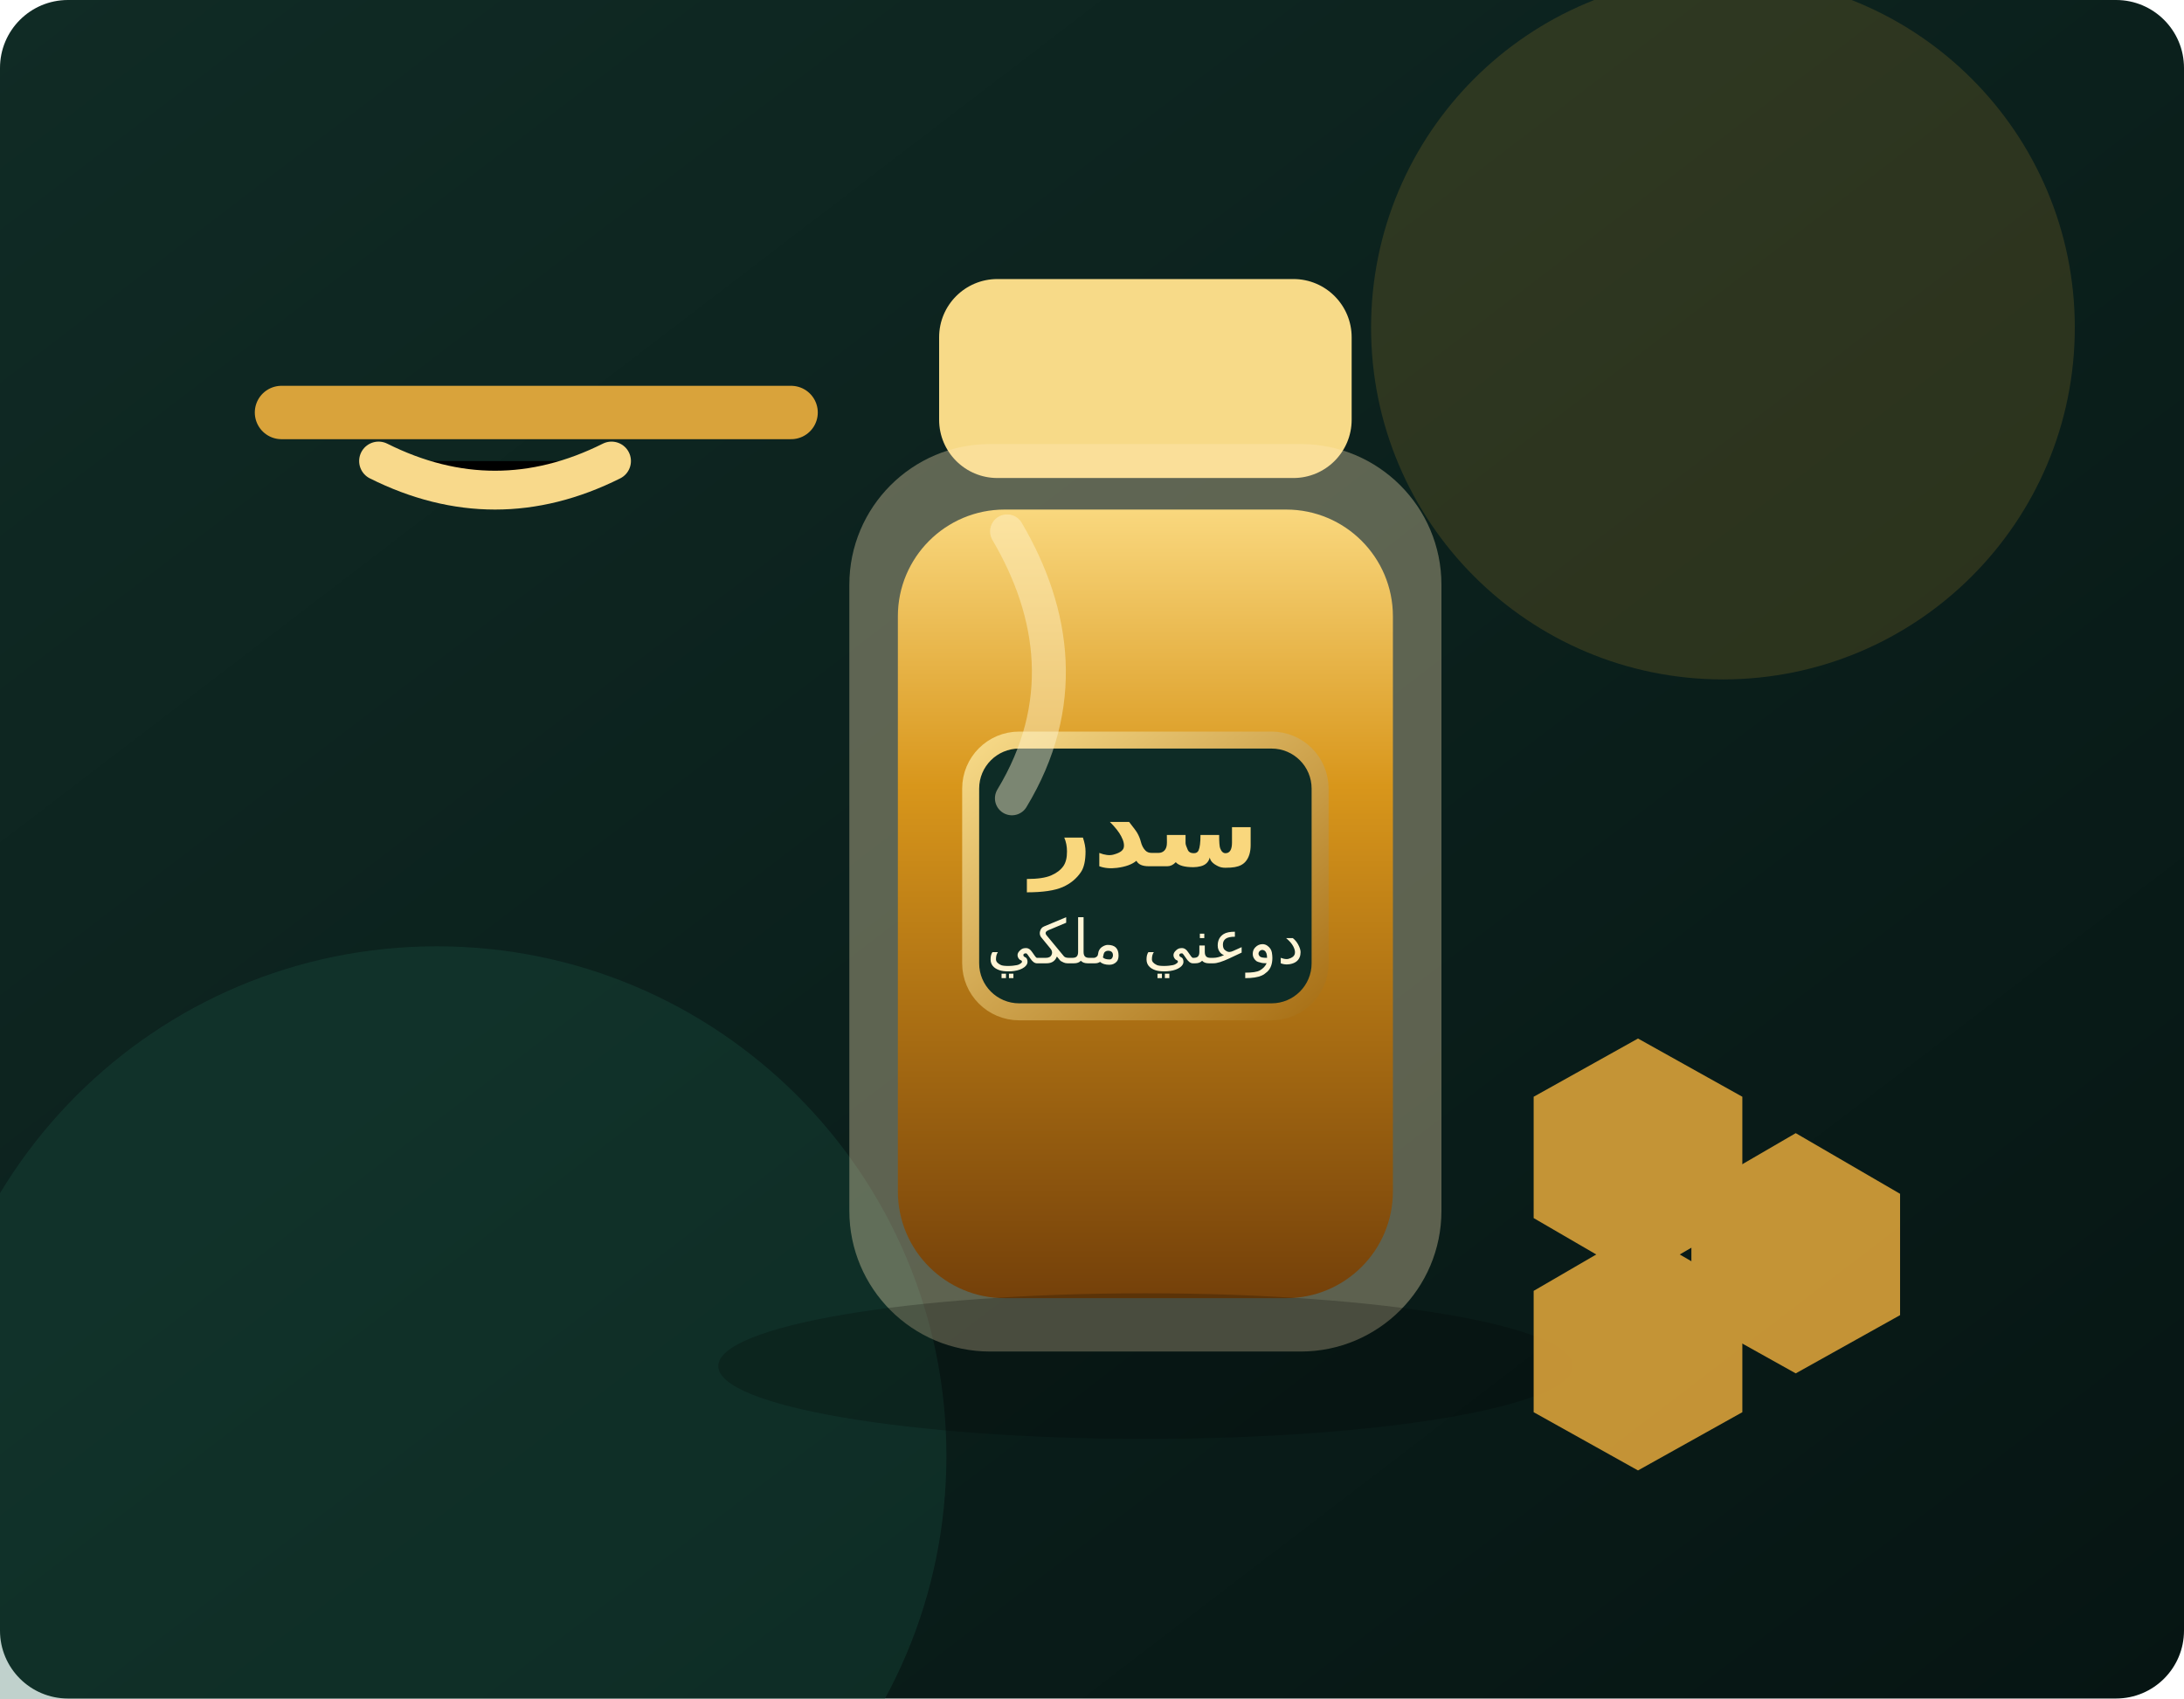
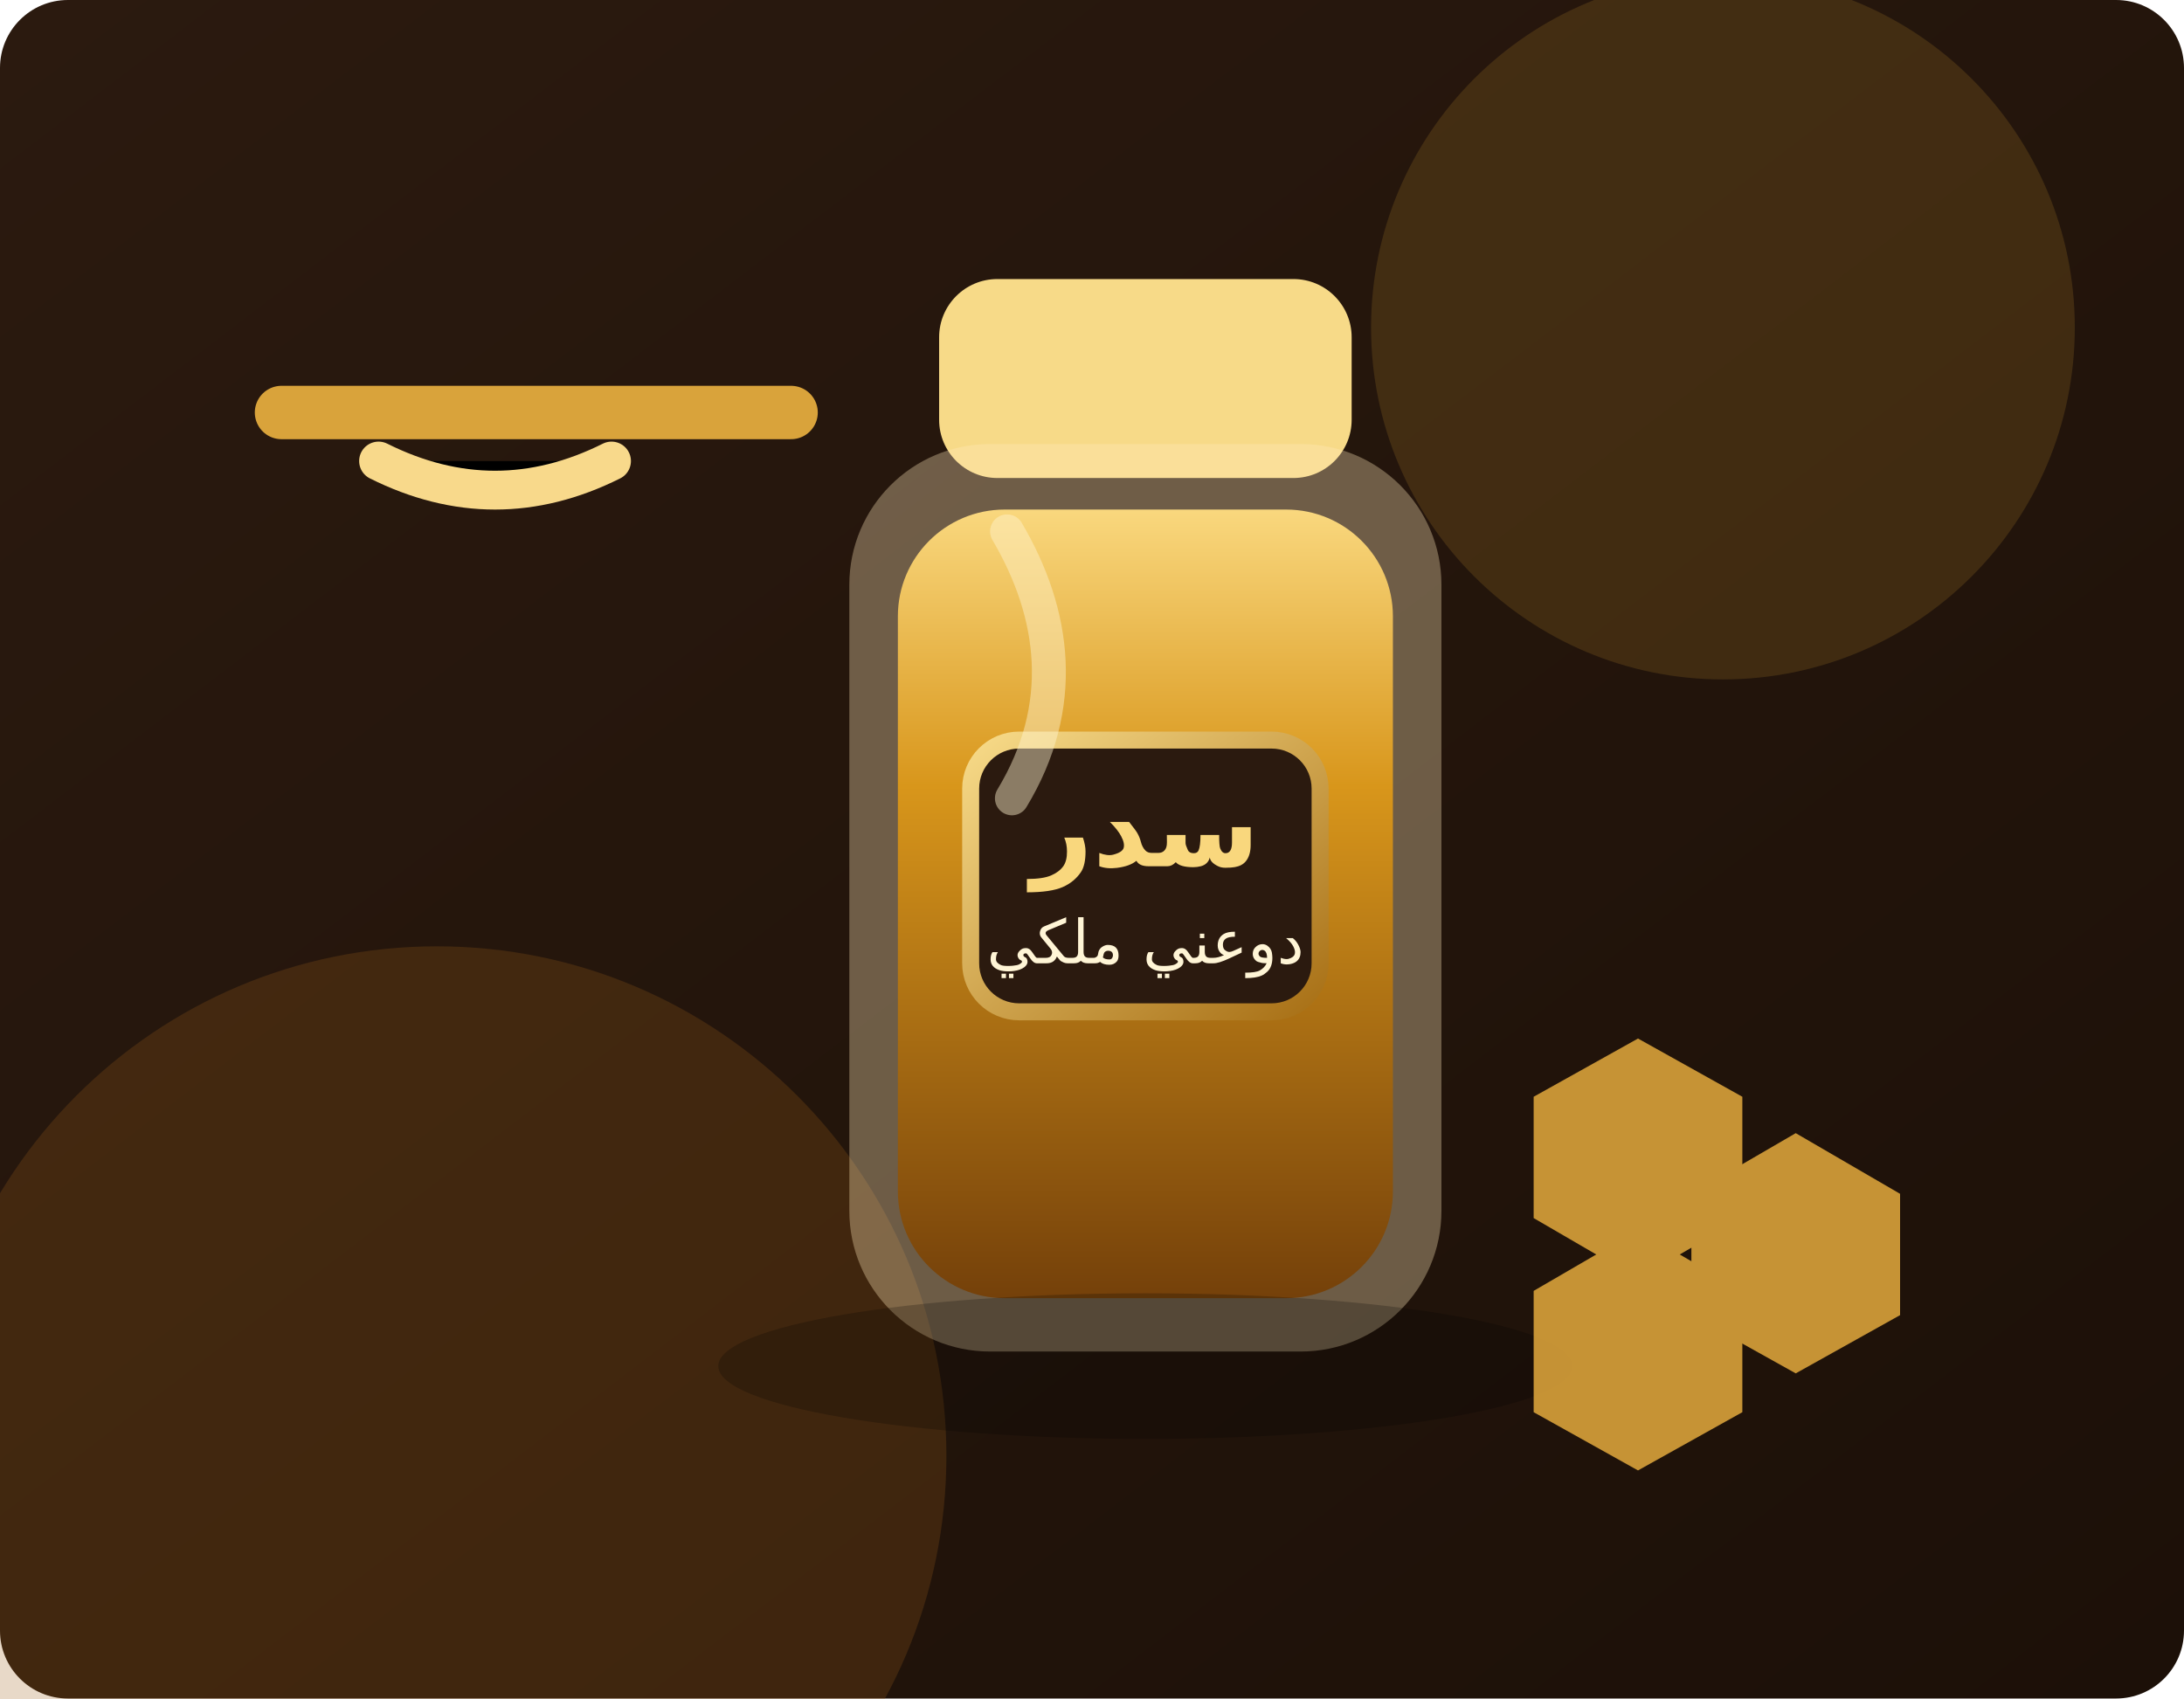
<svg xmlns="http://www.w3.org/2000/svg" viewBox="0 0 900 700">
  <defs>
    <linearGradient id="bg" x1="0" y1="0" x2="1" y2="1">
-       <stop stop-color="#102B25" />
-       <stop offset="1" stop-color="#061513" />
+       <stop stop-color="#2B1A0F" />
+       <stop offset="1" stop-color="#1C1008" />
    </linearGradient>
    <linearGradient id="jar" x1="0" y1="0" x2="0" y2="1">
      <stop stop-color="#F9D77D" />
      <stop offset=".35" stop-color="#D8961B" />
      <stop offset="1" stop-color="#75410A" />
    </linearGradient>
    <linearGradient id="gold" x1="0" y1="0" x2="1" y2="1">
      <stop stop-color="#F7DA88" />
      <stop offset="1" stop-color="#A87016" />
    </linearGradient>
  </defs>
  <rect width="900" height="700" rx="28" fill="url(#bg)" />
  <circle cx="710" cy="135" r="145" fill="#C9962C" opacity=".18" />
-   <circle cx="180" cy="600" r="210" fill="#1D5B49" opacity=".28" />
+   <circle cx="180" cy="600" r="210" fill="#9D5F19" opacity=".24" />
  <g transform="translate(245 95)">
    <rect x="142" y="20" width="170" height="82" rx="24" fill="#F7DA88" />
    <rect x="105" y="88" width="244" height="374" rx="58" fill="#FFE9B8" opacity=".34" />
    <rect x="125" y="115" width="204" height="325" rx="44" fill="url(#jar)" />
-     <rect x="155" y="210" width="144" height="112" rx="20" fill="#0E2C26" stroke="url(#gold)" stroke-width="7" />
+     <rect x="155" y="210" width="144" height="112" rx="20" fill="#2B1A0F" stroke="url(#gold)" stroke-width="7" />
    <text x="227" y="262" text-anchor="middle" font-size="44" font-weight="800" fill="#F9D77D" font-family="Arial">سدر</text>
    <text x="227" y="302" text-anchor="middle" font-size="25" fill="#FFF5D6" font-family="Arial">دوعني ملكي</text>
    <path d="M170 124c20 34 25 72 2 110" fill="none" stroke="#FFF4CE" stroke-width="14" stroke-linecap="round" opacity=".45" />
    <ellipse cx="227" cy="468" rx="176" ry="30" fill="#000" opacity=".22" />
  </g>
  <path d="M116 170h210" stroke="#D9A33B" stroke-width="22" stroke-linecap="round" />
  <path d="M156 190c32 16 64 16 96 0" stroke="#F8D98B" stroke-width="16" stroke-linecap="round" />
  <g fill="#D8A13A" opacity=".9">
    <polygon points="675,428 718,452 718,502 675,527 632,502 632,452" />
    <polygon points="740,467 783,492 783,542 740,566 697,542 697,492" />
    <polygon points="675,507 718,532 718,582 675,606 632,582 632,532" />
  </g>
</svg>
